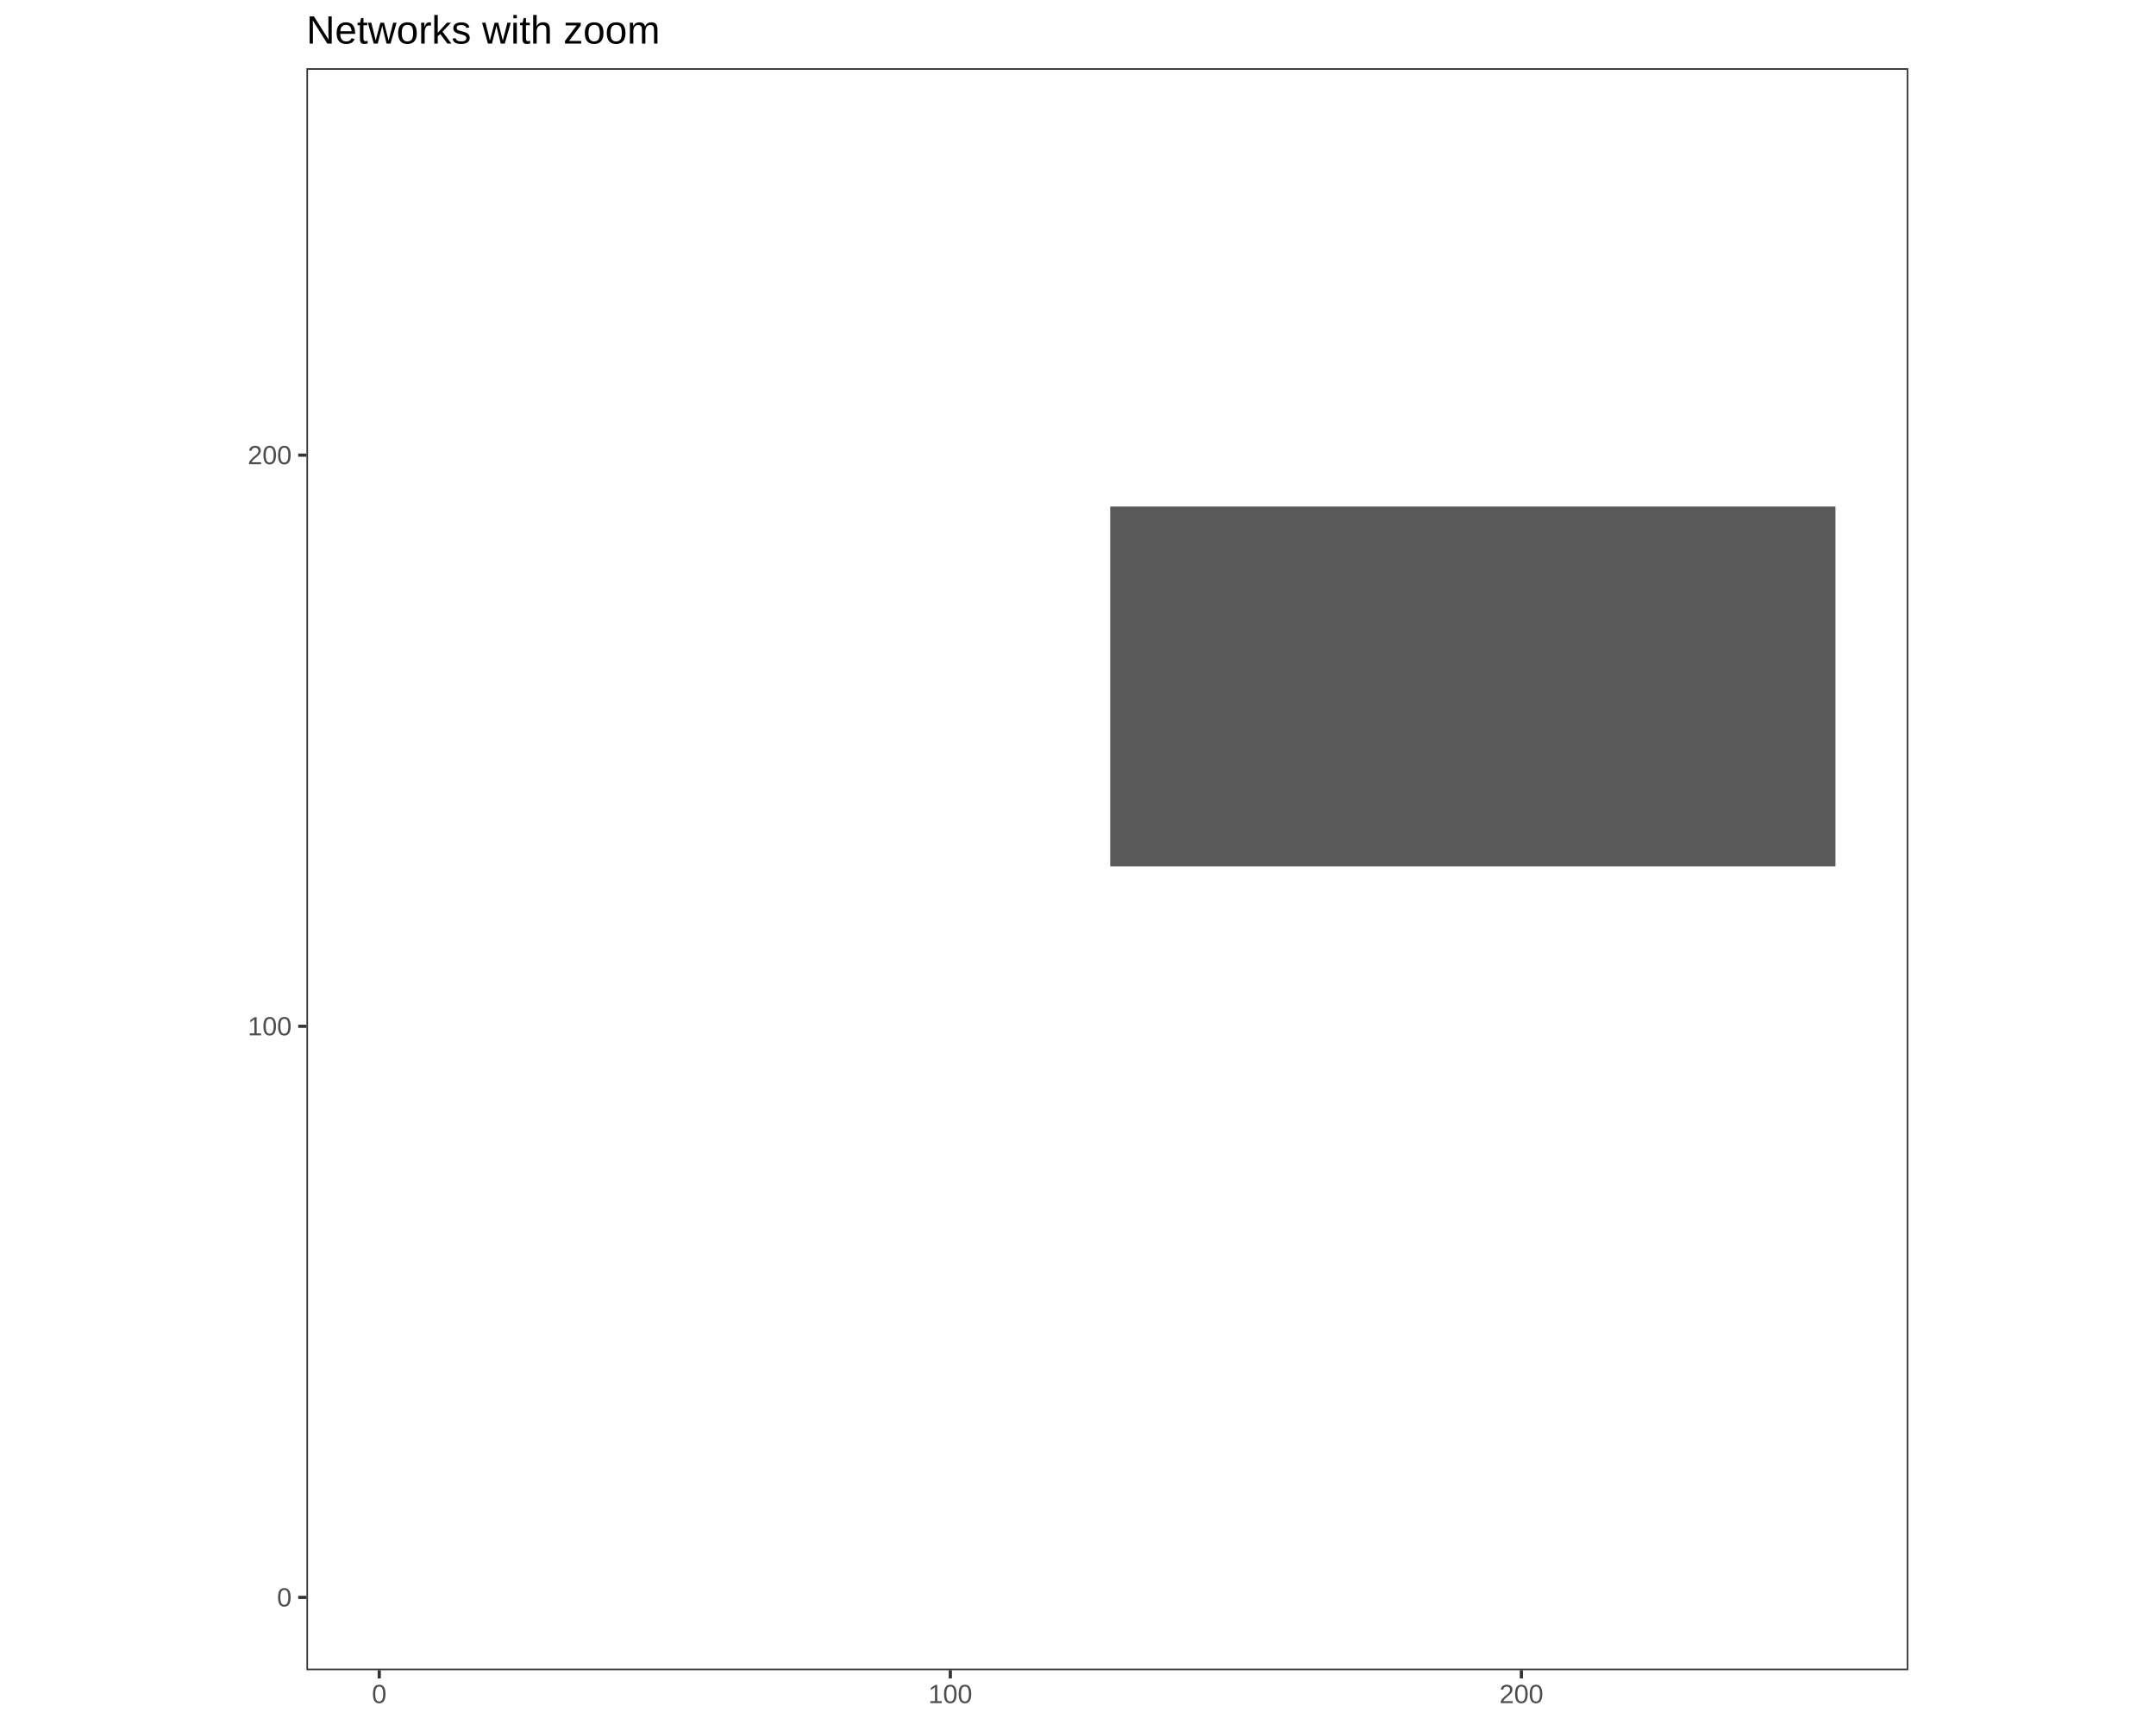
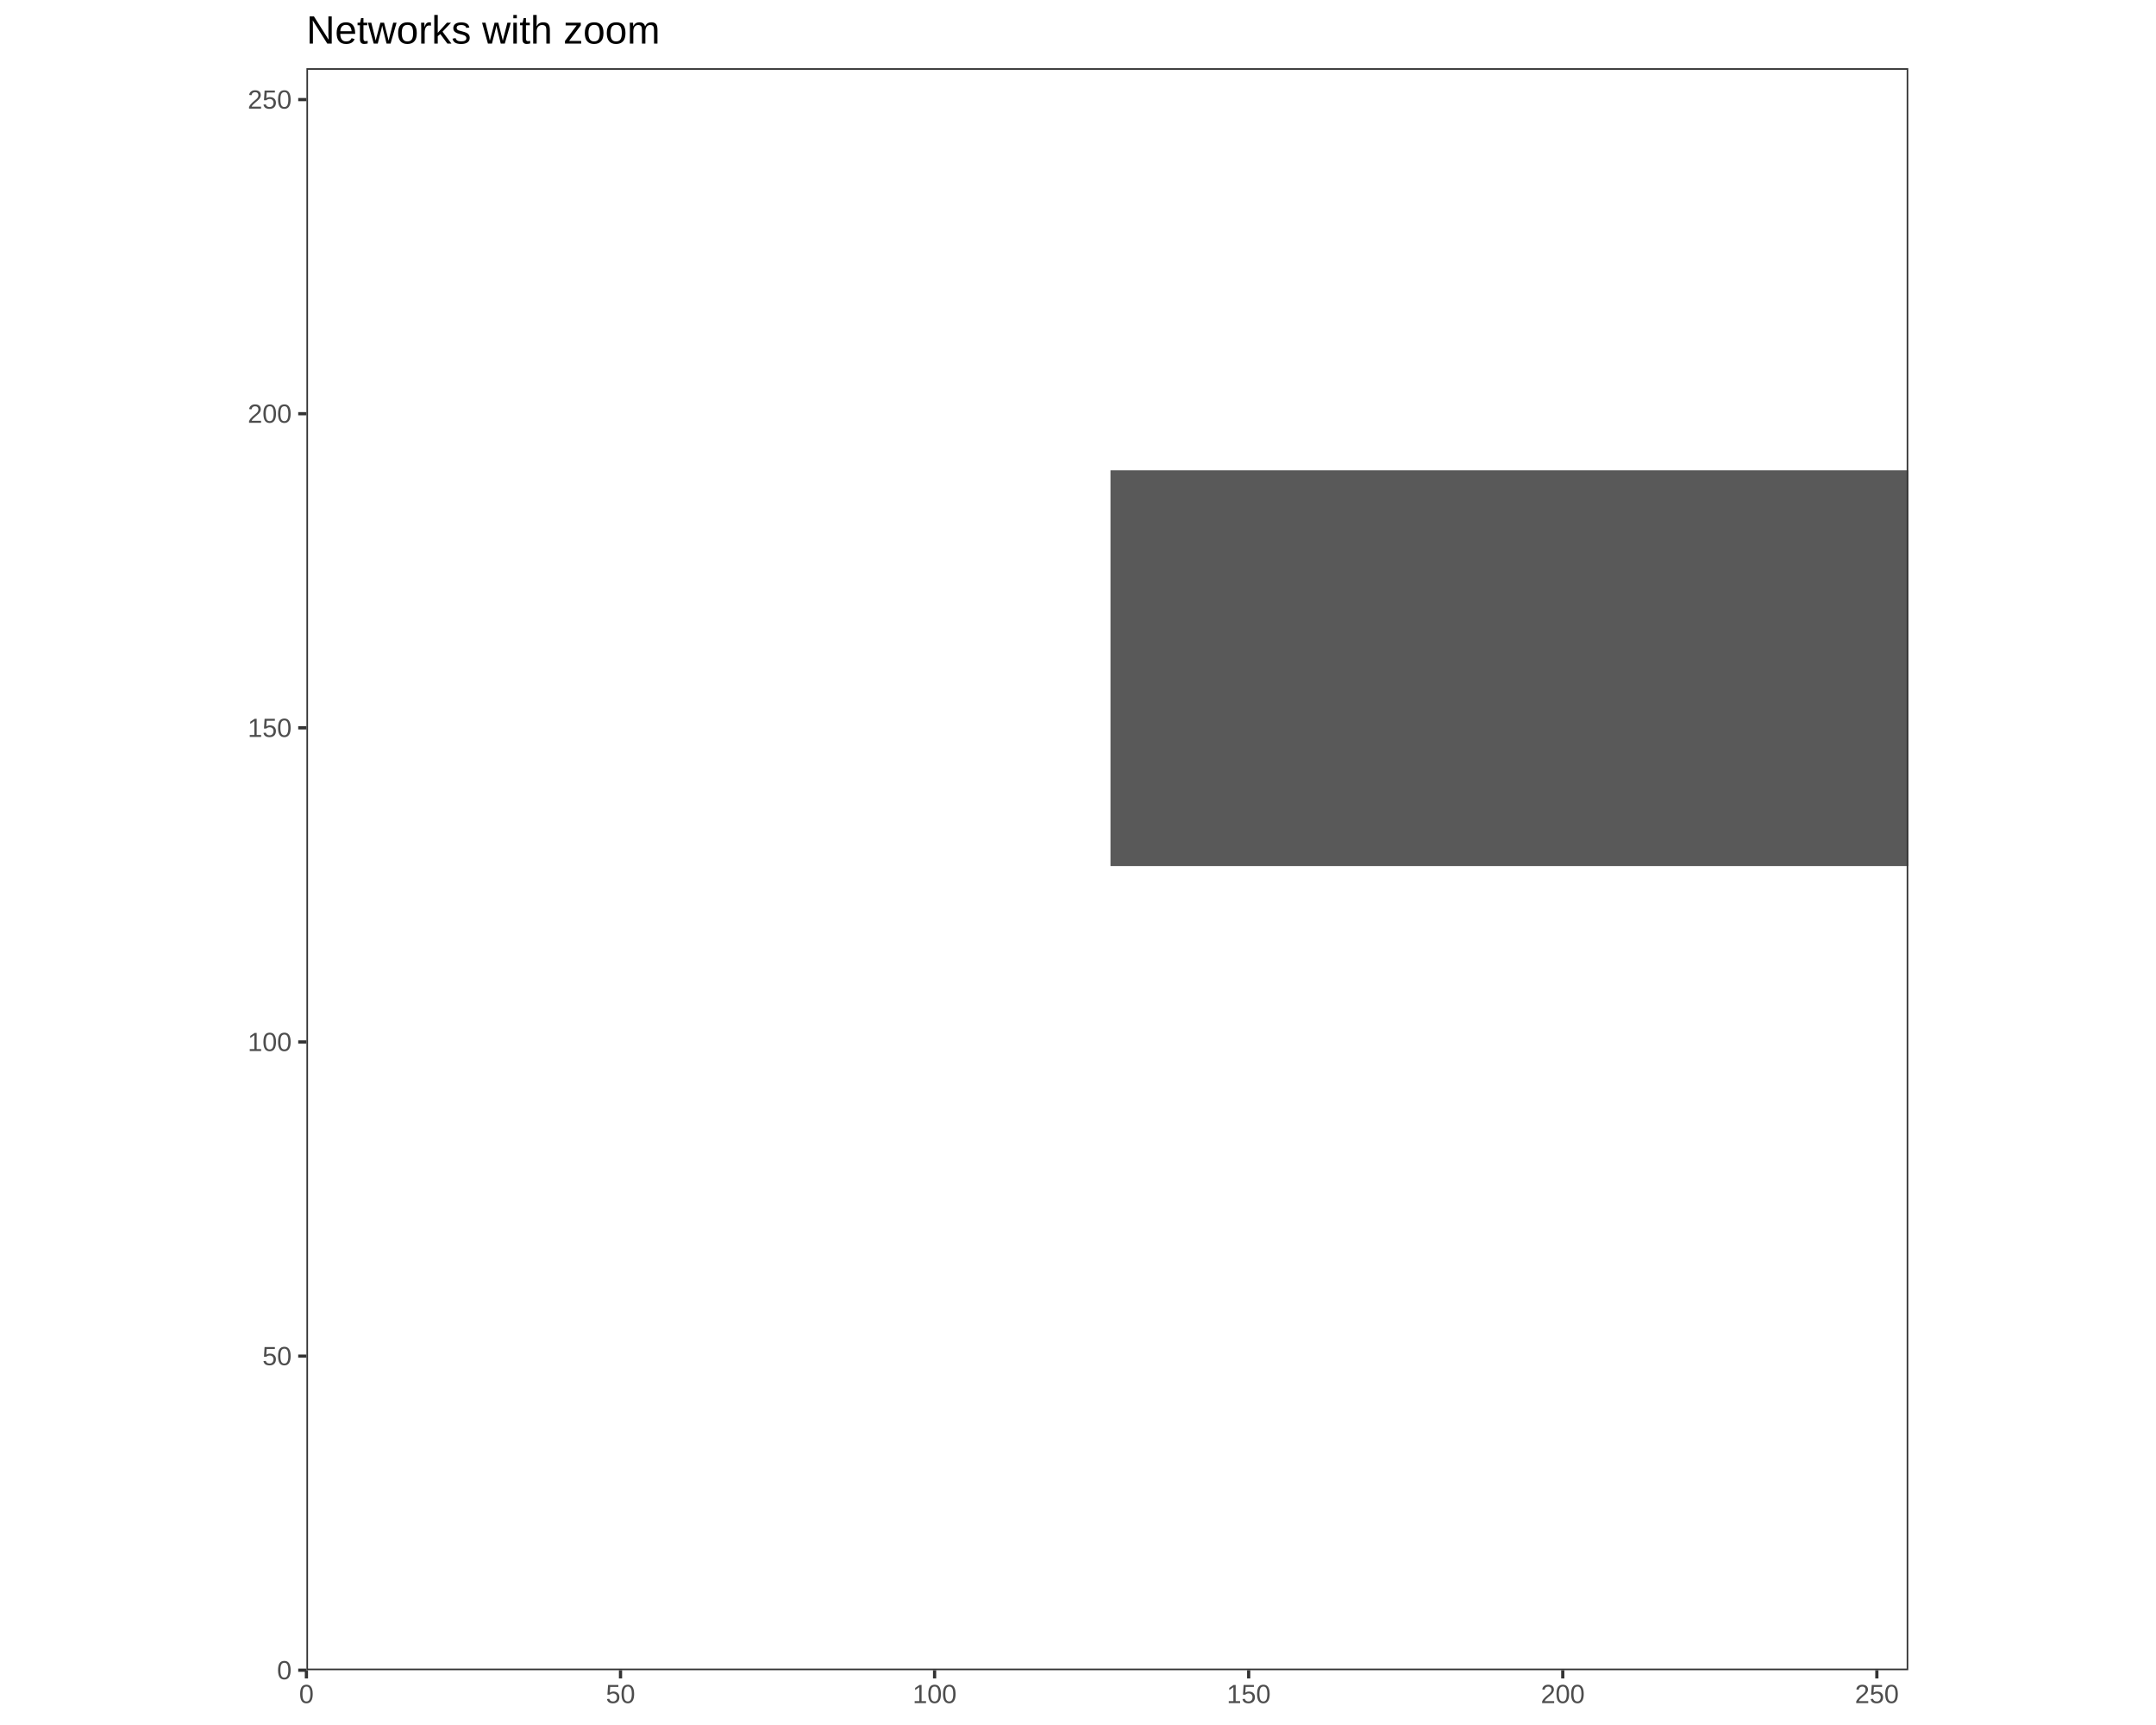
<svg xmlns="http://www.w3.org/2000/svg" viewBox="0 0 720.00 576.00">
  <defs>
    <style type="text/css">
    line, polyline, polygon, path, rect, circle {
      fill: none;
      stroke: #000000;
      stroke-linecap: round;
      stroke-linejoin: round;
      stroke-miterlimit: 10.00;
    }
  </style>
  </defs>
  <rect width="100%" height="100%" style="stroke: none; fill: #FFFFFF;" />
  <defs>
    <clipPath id="cpNzcuMjV8NjQyLjc1fDU3Ni4wMHwwLjAw">
      <rect x="77.25" y="0.00" width="565.50" height="576.00" />
    </clipPath>
  </defs>
  <rect x="77.25" y="0.00" width="565.50" height="576.00" style="stroke-width: 1.07; stroke: #FFFFFF; fill: #FFFFFF;" clip-path="url(#cpNzcuMjV8NjQyLjc1fDU3Ni4wMHwwLjAw)" />
  <defs>
    <clipPath id="cpMC4wMHw3MjAuMDB8NTc2LjAwfDAuMDA=">
      <rect x="0.00" y="0.00" width="720.00" height="576.00" />
    </clipPath>
  </defs>
  <defs>
    <clipPath id="cpMTAyLjMzfDYzNy4yN3w1NTcuNzF8MjIuNzc=">
      <rect x="102.33" y="22.77" width="534.94" height="534.94" />
    </clipPath>
  </defs>
  <rect x="102.33" y="22.77" width="534.94" height="534.94" style="stroke-width: 1.07; stroke: none; fill: #FFFFFF;" clip-path="url(#cpMTAyLjMzfDYzNy4yN3w1NTcuNzF8MjIuNzc=)" />
-   <rect x="370.76" y="169.14" width="242.20" height="120.15" style="stroke-width: 1.07; stroke: none; stroke-linecap: square; stroke-linejoin: miter; fill: #595959;" clip-path="url(#cpMTAyLjMzfDYzNy4yN3w1NTcuNzF8MjIuNzc=)" />
+   <rect x="370.85" y="157.03" width="266.42" height="132.16" style="stroke-width: 1.07; stroke: none; stroke-linecap: square; stroke-linejoin: miter; fill: #595959;" clip-path="url(#cpMTAyLjMzfDYzNy4yN3w1NTcuNzF8MjIuNzc=)" />
  <rect x="102.33" y="22.77" width="534.94" height="534.94" style="stroke-width: 1.07; stroke: #333333;" clip-path="url(#cpMTAyLjMzfDYzNy4yN3w1NTcuNzF8MjIuNzc=)" />
  <defs>
    <clipPath id="cpMC4wMHw3MjAuMDB8NTc2LjAwfDAuMDA=">
      <rect x="0.00" y="0.00" width="720.00" height="576.00" />
    </clipPath>
  </defs>
  <g clip-path="url(#cpMC4wMHw3MjAuMDB8NTc2LjAwfDAuMDA=)">
-     <text x="92.51" y="536.42" style="font-size: 8.80px; fill: #4D4D4D; font-family: Liberation Sans;" textLength="4.89px" lengthAdjust="spacingAndGlyphs">0</text>
+     <text x="92.51" y="560.74" style="font-size: 8.80px; fill: #4D4D4D; font-family: Liberation Sans;" textLength="4.89px" lengthAdjust="spacingAndGlyphs">0</text>
  </g>
  <g clip-path="url(#cpMC4wMHw3MjAuMDB8NTc2LjAwfDAuMDA=)">
-     <text x="82.73" y="345.71" style="font-size: 8.80px; fill: #4D4D4D; font-family: Liberation Sans;" textLength="14.67px" lengthAdjust="spacingAndGlyphs">100</text>
+     <text x="87.62" y="455.85" style="font-size: 8.80px; fill: #4D4D4D; font-family: Liberation Sans;" textLength="9.78px" lengthAdjust="spacingAndGlyphs">50</text>
  </g>
  <g clip-path="url(#cpMC4wMHw3MjAuMDB8NTc2LjAwfDAuMDA=)">
-     <text x="82.73" y="155.00" style="font-size: 8.80px; fill: #4D4D4D; font-family: Liberation Sans;" textLength="14.67px" lengthAdjust="spacingAndGlyphs">200</text>
-   </g>
-   <polyline points="99.59,533.40 102.33,533.40 " style="stroke-width: 1.07; stroke: #333333; stroke-linecap: butt;" clip-path="url(#cpMC4wMHw3MjAuMDB8NTc2LjAwfDAuMDA=)" />
-   <polyline points="99.59,342.69 102.33,342.69 " style="stroke-width: 1.07; stroke: #333333; stroke-linecap: butt;" clip-path="url(#cpMC4wMHw3MjAuMDB8NTc2LjAwfDAuMDA=)" />
-   <polyline points="99.59,151.98 102.33,151.98 " style="stroke-width: 1.07; stroke: #333333; stroke-linecap: butt;" clip-path="url(#cpMC4wMHw3MjAuMDB8NTc2LjAwfDAuMDA=)" />
-   <polyline points="126.65,560.45 126.65,557.71 " style="stroke-width: 1.07; stroke: #333333; stroke-linecap: butt;" clip-path="url(#cpMC4wMHw3MjAuMDB8NTc2LjAwfDAuMDA=)" />
-   <polyline points="317.36,560.45 317.36,557.71 " style="stroke-width: 1.07; stroke: #333333; stroke-linecap: butt;" clip-path="url(#cpMC4wMHw3MjAuMDB8NTc2LjAwfDAuMDA=)" />
-   <polyline points="508.07,560.45 508.07,557.71 " style="stroke-width: 1.07; stroke: #333333; stroke-linecap: butt;" clip-path="url(#cpMC4wMHw3MjAuMDB8NTc2LjAwfDAuMDA=)" />
-   <g clip-path="url(#cpMC4wMHw3MjAuMDB8NTc2LjAwfDAuMDA=)">
-     <text x="124.20" y="568.69" style="font-size: 8.80px; fill: #4D4D4D; font-family: Liberation Sans;" textLength="4.89px" lengthAdjust="spacingAndGlyphs">0</text>
+     <text x="82.73" y="350.96" style="font-size: 8.80px; fill: #4D4D4D; font-family: Liberation Sans;" textLength="14.67px" lengthAdjust="spacingAndGlyphs">100</text>
  </g>
  <g clip-path="url(#cpMC4wMHw3MjAuMDB8NTc2LjAwfDAuMDA=)">
-     <text x="310.02" y="568.69" style="font-size: 8.80px; fill: #4D4D4D; font-family: Liberation Sans;" textLength="14.67px" lengthAdjust="spacingAndGlyphs">100</text>
+     <text x="82.73" y="246.07" style="font-size: 8.80px; fill: #4D4D4D; font-family: Liberation Sans;" textLength="14.67px" lengthAdjust="spacingAndGlyphs">150</text>
  </g>
  <g clip-path="url(#cpMC4wMHw3MjAuMDB8NTc2LjAwfDAuMDA=)">
-     <text x="500.73" y="568.69" style="font-size: 8.80px; fill: #4D4D4D; font-family: Liberation Sans;" textLength="14.67px" lengthAdjust="spacingAndGlyphs">200</text>
+     <text x="82.73" y="141.17" style="font-size: 8.80px; fill: #4D4D4D; font-family: Liberation Sans;" textLength="14.67px" lengthAdjust="spacingAndGlyphs">200</text>
+   </g>
+   <g clip-path="url(#cpMC4wMHw3MjAuMDB8NTc2LjAwfDAuMDA=)">
+     <text x="82.73" y="36.28" style="font-size: 8.80px; fill: #4D4D4D; font-family: Liberation Sans;" textLength="14.67px" lengthAdjust="spacingAndGlyphs">250</text>
+   </g>
+   <polyline points="99.59,557.71 102.33,557.71 " style="stroke-width: 1.07; stroke: #333333; stroke-linecap: butt;" clip-path="url(#cpMC4wMHw3MjAuMDB8NTc2LjAwfDAuMDA=)" />
+   <polyline points="99.59,452.82 102.33,452.82 " style="stroke-width: 1.07; stroke: #333333; stroke-linecap: butt;" clip-path="url(#cpMC4wMHw3MjAuMDB8NTc2LjAwfDAuMDA=)" />
+   <polyline points="99.59,347.93 102.33,347.93 " style="stroke-width: 1.07; stroke: #333333; stroke-linecap: butt;" clip-path="url(#cpMC4wMHw3MjAuMDB8NTc2LjAwfDAuMDA=)" />
+   <polyline points="99.59,243.04 102.33,243.04 " style="stroke-width: 1.07; stroke: #333333; stroke-linecap: butt;" clip-path="url(#cpMC4wMHw3MjAuMDB8NTc2LjAwfDAuMDA=)" />
+   <polyline points="99.59,138.15 102.33,138.15 " style="stroke-width: 1.07; stroke: #333333; stroke-linecap: butt;" clip-path="url(#cpMC4wMHw3MjAuMDB8NTc2LjAwfDAuMDA=)" />
+   <polyline points="99.59,33.26 102.33,33.26 " style="stroke-width: 1.07; stroke: #333333; stroke-linecap: butt;" clip-path="url(#cpMC4wMHw3MjAuMDB8NTc2LjAwfDAuMDA=)" />
+   <polyline points="102.33,560.45 102.33,557.71 " style="stroke-width: 1.07; stroke: #333333; stroke-linecap: butt;" clip-path="url(#cpMC4wMHw3MjAuMDB8NTc2LjAwfDAuMDA=)" />
+   <polyline points="207.22,560.45 207.22,557.71 " style="stroke-width: 1.07; stroke: #333333; stroke-linecap: butt;" clip-path="url(#cpMC4wMHw3MjAuMDB8NTc2LjAwfDAuMDA=)" />
+   <polyline points="312.11,560.45 312.11,557.71 " style="stroke-width: 1.07; stroke: #333333; stroke-linecap: butt;" clip-path="url(#cpMC4wMHw3MjAuMDB8NTc2LjAwfDAuMDA=)" />
+   <polyline points="417.00,560.45 417.00,557.71 " style="stroke-width: 1.07; stroke: #333333; stroke-linecap: butt;" clip-path="url(#cpMC4wMHw3MjAuMDB8NTc2LjAwfDAuMDA=)" />
+   <polyline points="521.89,560.45 521.89,557.71 " style="stroke-width: 1.07; stroke: #333333; stroke-linecap: butt;" clip-path="url(#cpMC4wMHw3MjAuMDB8NTc2LjAwfDAuMDA=)" />
+   <polyline points="626.78,560.45 626.78,557.71 " style="stroke-width: 1.07; stroke: #333333; stroke-linecap: butt;" clip-path="url(#cpMC4wMHw3MjAuMDB8NTc2LjAwfDAuMDA=)" />
+   <g clip-path="url(#cpMC4wMHw3MjAuMDB8NTc2LjAwfDAuMDA=)">
+     <text x="99.89" y="568.69" style="font-size: 8.80px; fill: #4D4D4D; font-family: Liberation Sans;" textLength="4.89px" lengthAdjust="spacingAndGlyphs">0</text>
+   </g>
+   <g clip-path="url(#cpMC4wMHw3MjAuMDB8NTc2LjAwfDAuMDA=)">
+     <text x="202.33" y="568.69" style="font-size: 8.80px; fill: #4D4D4D; font-family: Liberation Sans;" textLength="9.78px" lengthAdjust="spacingAndGlyphs">50</text>
+   </g>
+   <g clip-path="url(#cpMC4wMHw3MjAuMDB8NTc2LjAwfDAuMDA=)">
+     <text x="304.78" y="568.69" style="font-size: 8.80px; fill: #4D4D4D; font-family: Liberation Sans;" textLength="14.67px" lengthAdjust="spacingAndGlyphs">100</text>
+   </g>
+   <g clip-path="url(#cpMC4wMHw3MjAuMDB8NTc2LjAwfDAuMDA=)">
+     <text x="409.67" y="568.69" style="font-size: 8.80px; fill: #4D4D4D; font-family: Liberation Sans;" textLength="14.67px" lengthAdjust="spacingAndGlyphs">150</text>
+   </g>
+   <g clip-path="url(#cpMC4wMHw3MjAuMDB8NTc2LjAwfDAuMDA=)">
+     <text x="514.56" y="568.69" style="font-size: 8.80px; fill: #4D4D4D; font-family: Liberation Sans;" textLength="14.67px" lengthAdjust="spacingAndGlyphs">200</text>
+   </g>
+   <g clip-path="url(#cpMC4wMHw3MjAuMDB8NTc2LjAwfDAuMDA=)">
+     <text x="619.45" y="568.69" style="font-size: 8.80px; fill: #4D4D4D; font-family: Liberation Sans;" textLength="14.67px" lengthAdjust="spacingAndGlyphs">250</text>
  </g>
  <g clip-path="url(#cpMC4wMHw3MjAuMDB8NTc2LjAwfDAuMDA=)">
    <text x="102.33" y="14.56" style="font-size: 13.20px; font-family: Liberation Sans;" textLength="117.95px" lengthAdjust="spacingAndGlyphs">Networks with zoom</text>
  </g>
</svg>
